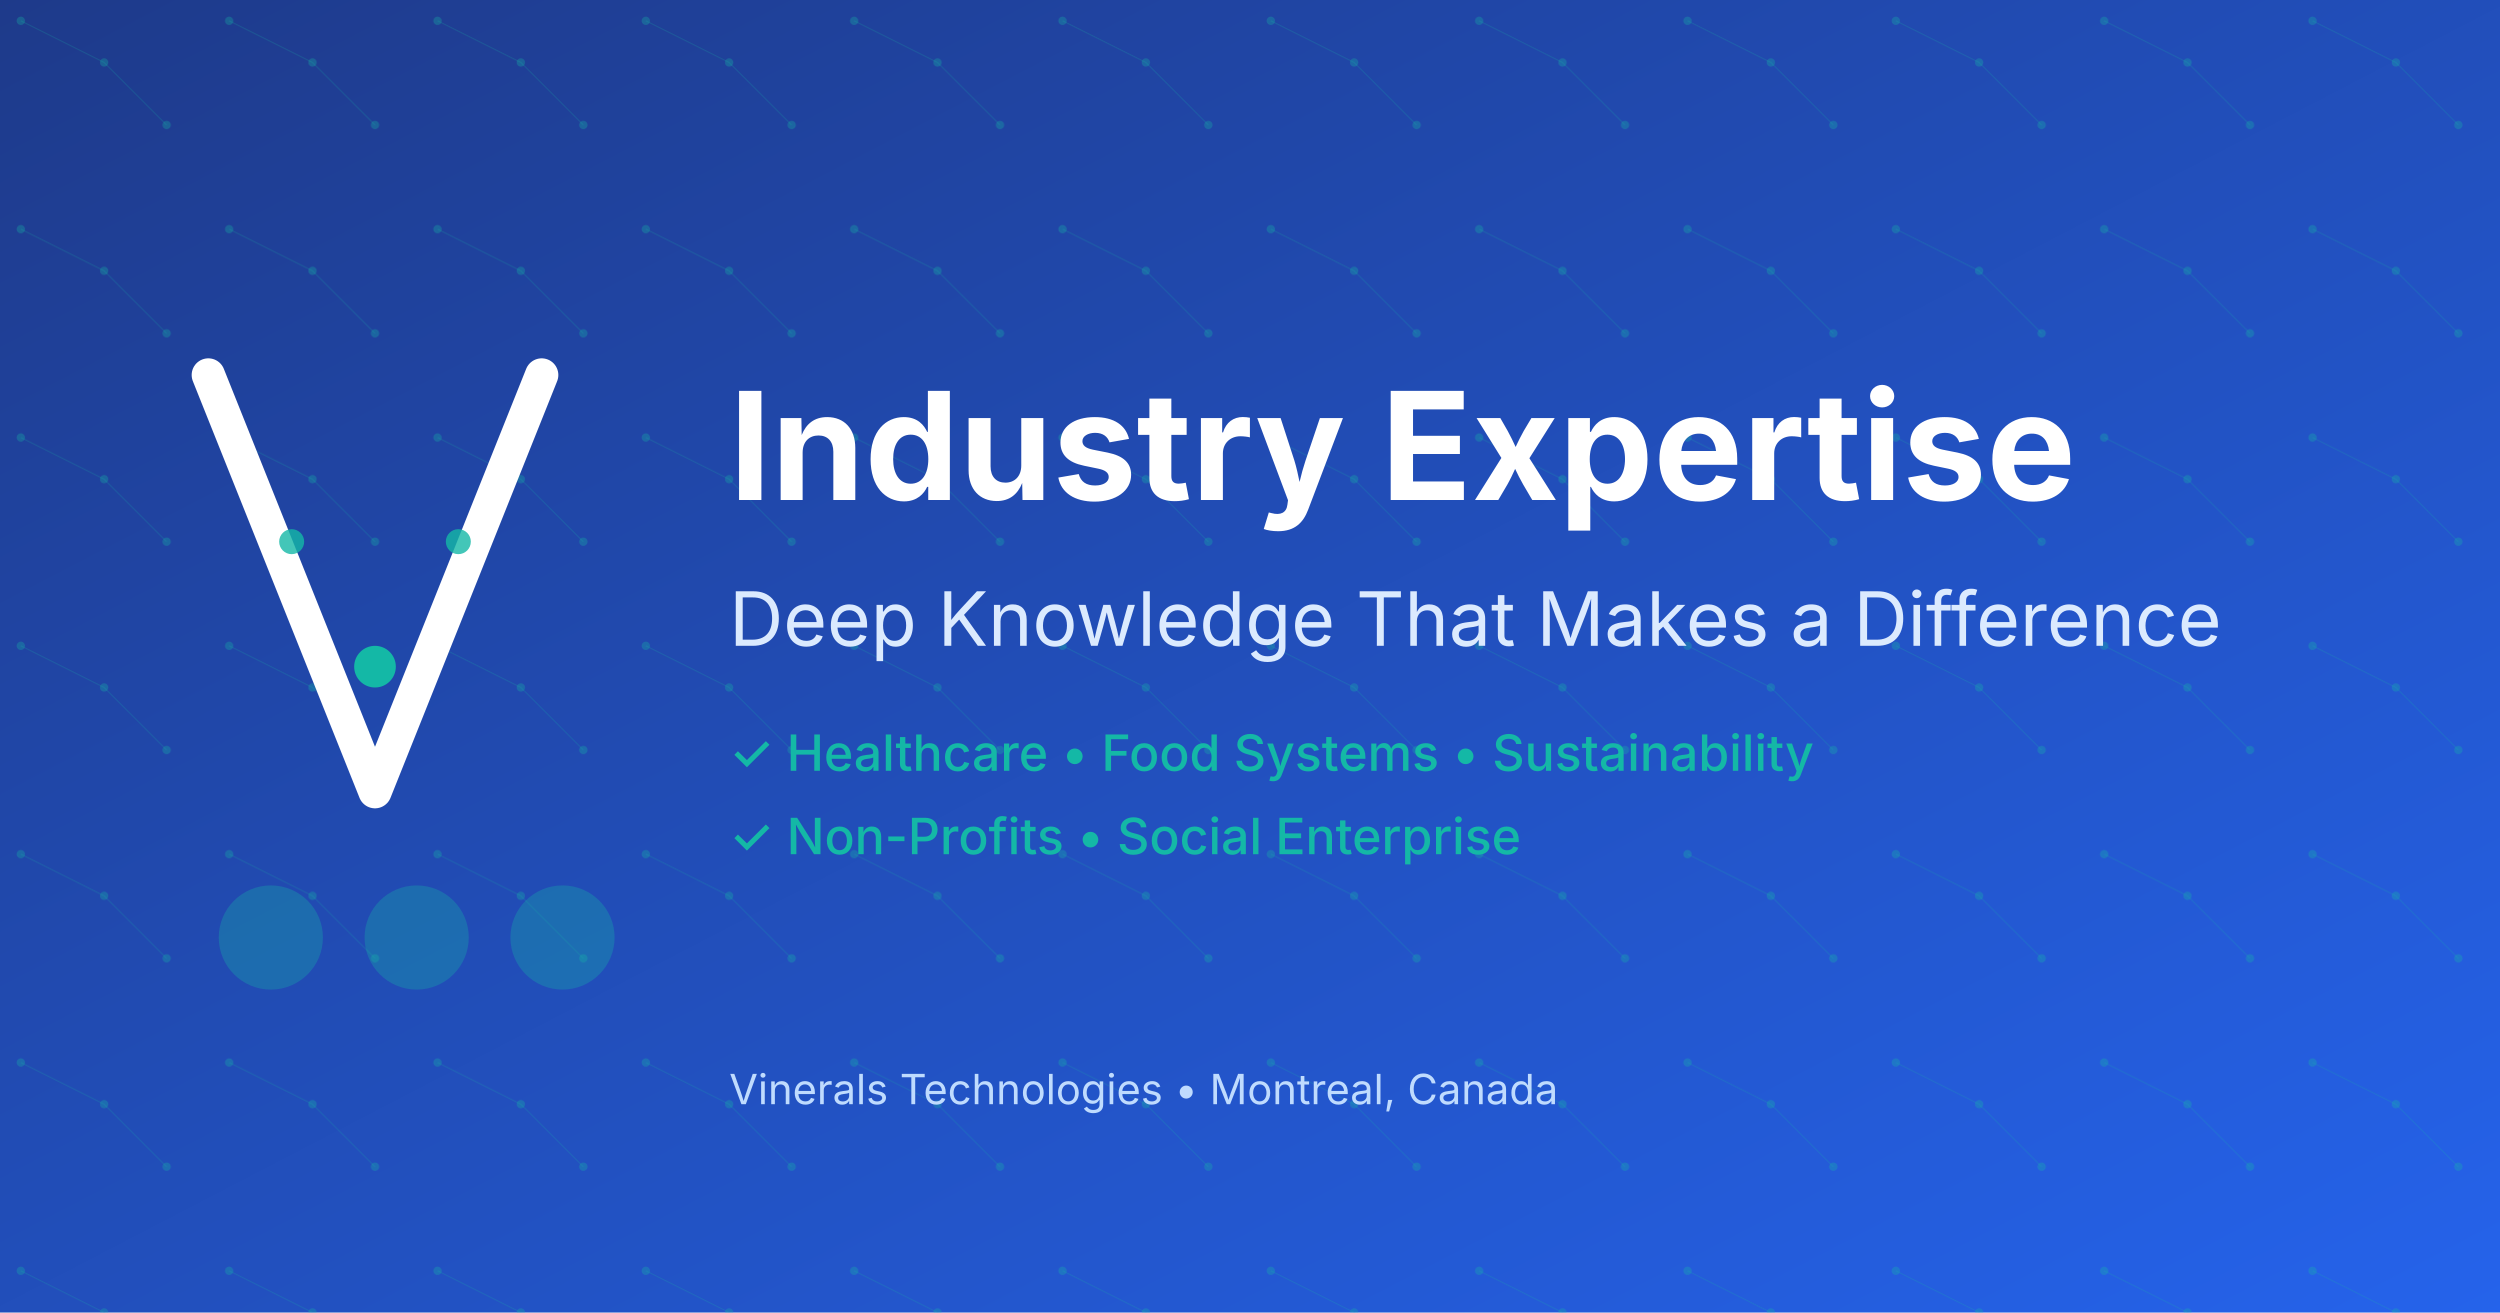
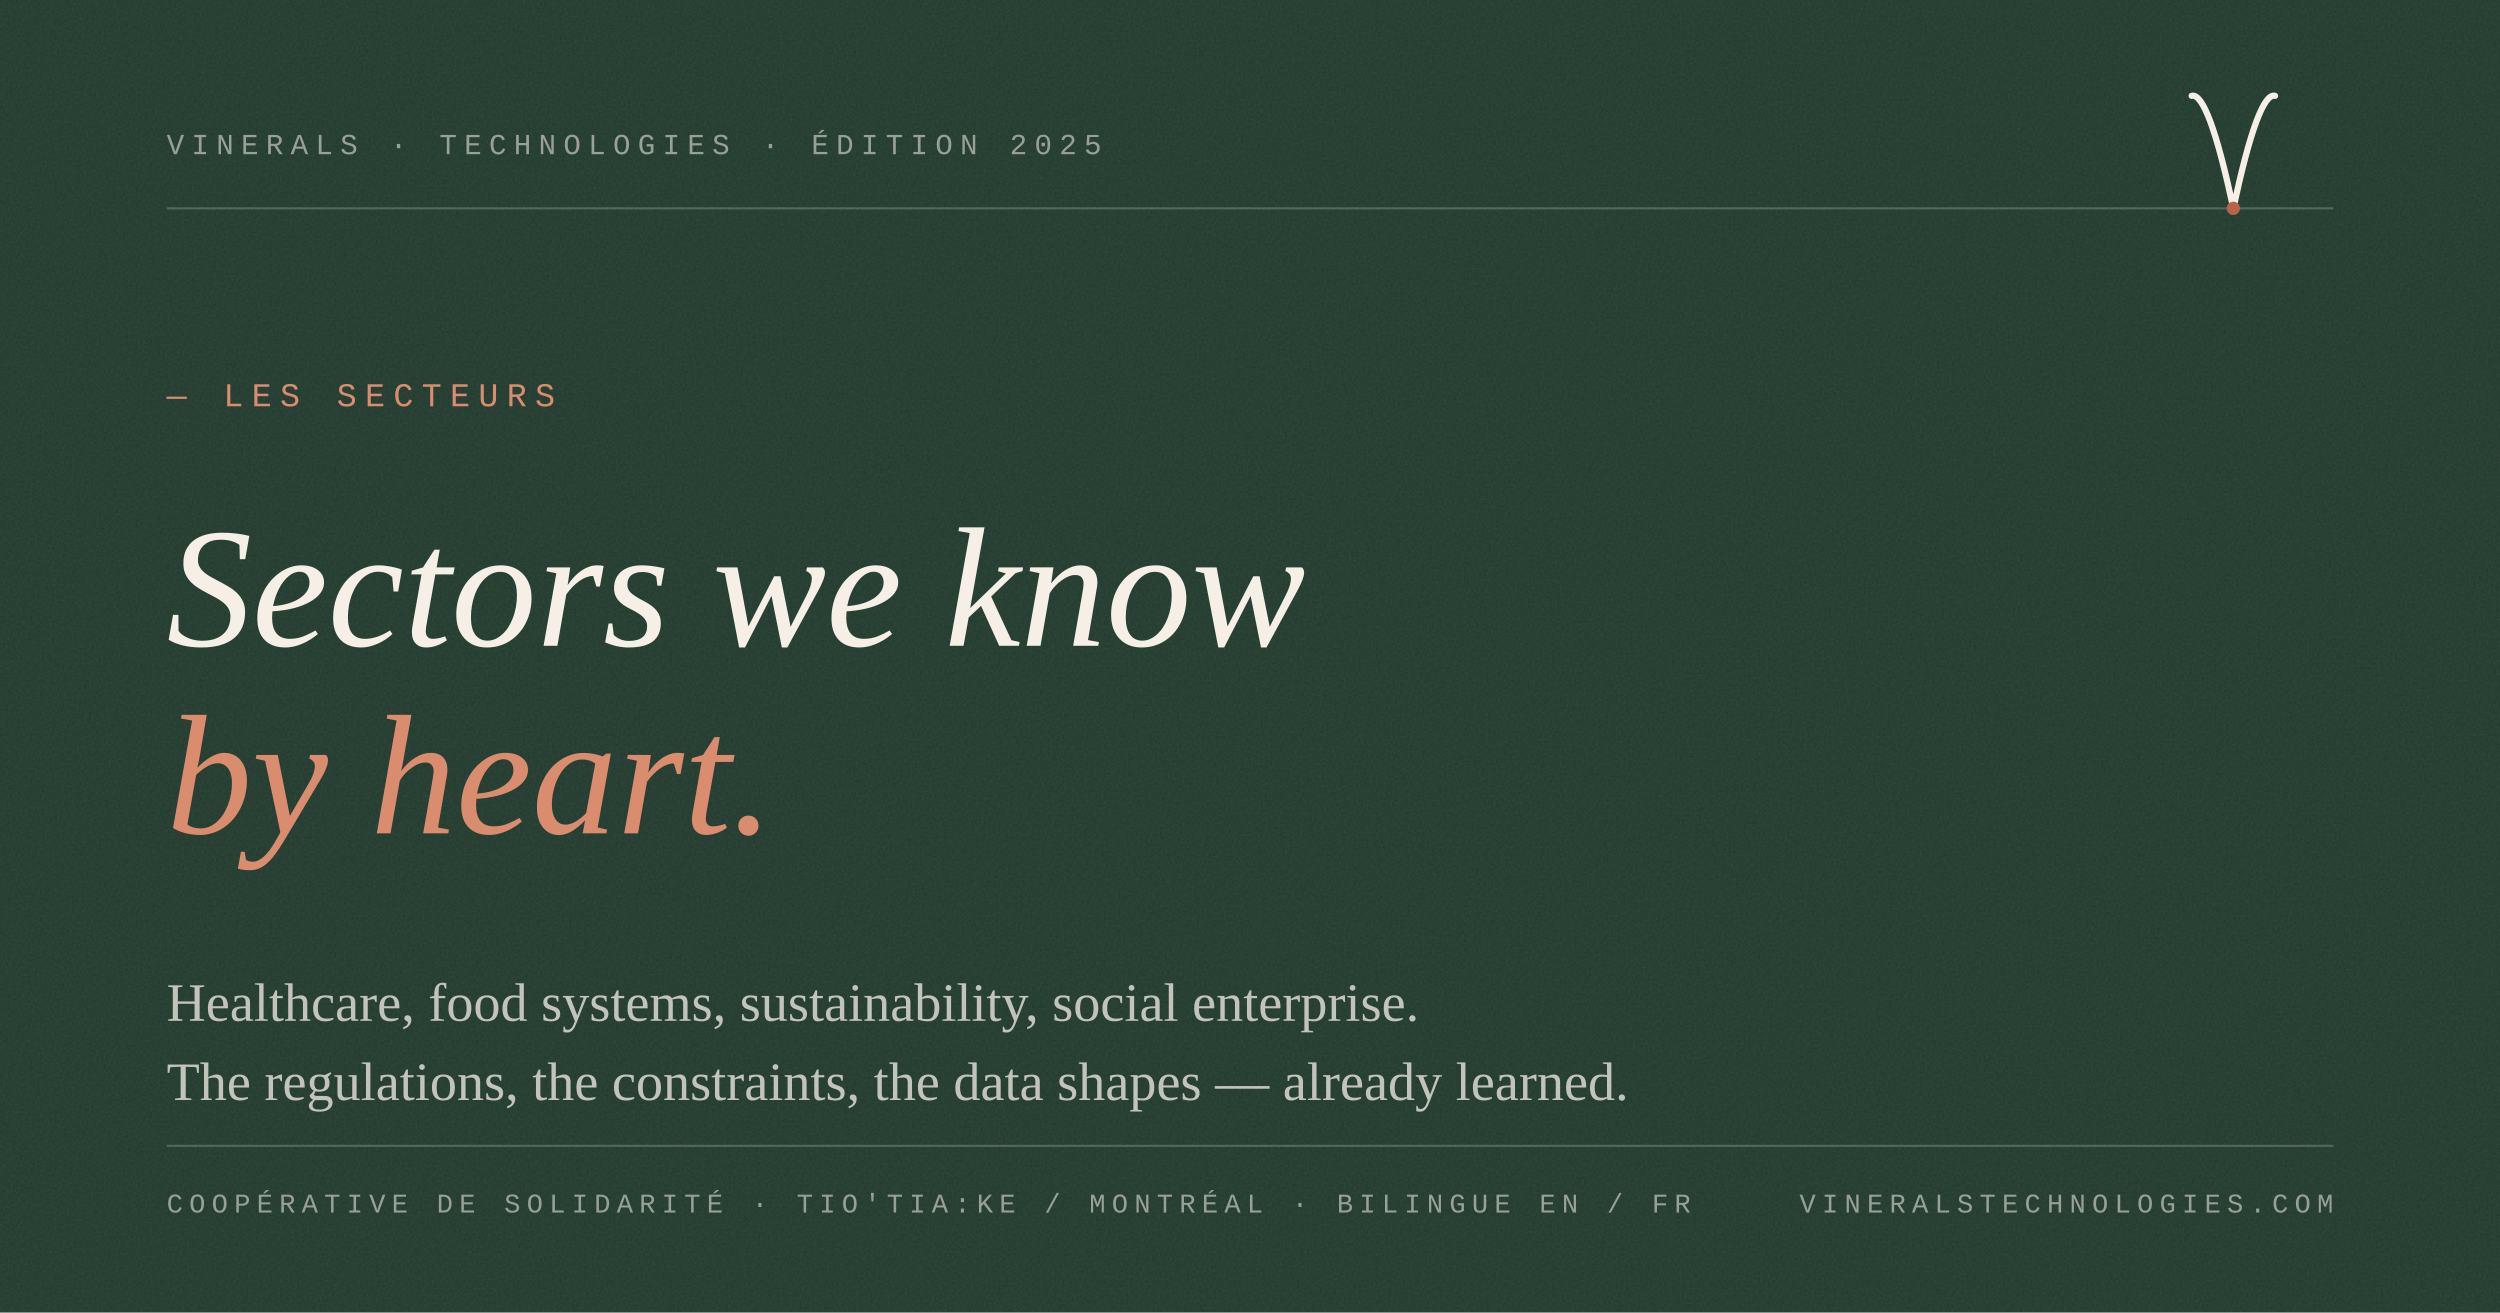
- <svg xmlns="http://www.w3.org/2000/svg" width="1200" height="630" viewBox="0 0 1200 630" fill="none">
+ <svg xmlns="http://www.w3.org/2000/svg" width="1200" height="630" viewBox="0 0 1200 630">
+   <rect width="1200" height="630" fill="#1F3A2E" />
  <defs>
-     <linearGradient id="gradient" x1="0%" y1="0%" x2="100%" y2="100%">
-       <stop offset="0%" style="stop-color:#1e3a8a;stop-opacity:1" />
-       <stop offset="100%" style="stop-color:#2563eb;stop-opacity:1" />
-     </linearGradient>
-     <pattern id="circuit" x="0" y="0" width="100" height="100" patternUnits="userSpaceOnUse">
-       <circle cx="10" cy="10" r="2" fill="#14b8a6" opacity="0.3" />
-       <circle cx="50" cy="30" r="2" fill="#14b8a6" opacity="0.3" />
-       <circle cx="80" cy="60" r="2" fill="#14b8a6" opacity="0.3" />
-       <line x1="10" y1="10" x2="50" y2="30" stroke="#14b8a6" stroke-width="0.5" opacity="0.2" />
-       <line x1="50" y1="30" x2="80" y2="60" stroke="#14b8a6" stroke-width="0.5" opacity="0.2" />
-     </pattern>
+     <filter id="grain" x="0" y="0" width="100%" height="100%">
+       <feTurbulence type="fractalNoise" baseFrequency="0.85" numOctaves="2" stitchTiles="stitch" />
+       <feColorMatrix values="0 0 0 0 0.247 0 0 0 0 0.219 0 0 0 0 0.161 0 0 0 0.35 0" />
+       <feComposite in2="SourceGraphic" operator="in" />
+     </filter>
  </defs>
-   <rect width="1200" height="630" fill="url(#gradient)" />
-   <rect width="1200" height="630" fill="url(#circuit)" />
-   <g transform="translate(100, 180)">
-     <path d="M0 0 L80 200 L160 0" stroke="#ffffff" stroke-width="16" stroke-linecap="round" stroke-linejoin="round" fill="none" />
-     <circle cx="80" cy="140" r="10" fill="#14b8a6" />
-     <circle cx="40" cy="80" r="6" fill="#14b8a6" opacity="0.8" />
-     <circle cx="120" cy="80" r="6" fill="#14b8a6" opacity="0.8" />
+   <rect width="1200" height="630" fill="#1F3A2E" filter="url(#grain)" opacity="0.5" />
+   <text x="80" y="74" font-family="&quot;DM Mono&quot;, &quot;Courier New&quot;, Courier, monospace" font-size="14" letter-spacing="3.5" fill="rgba(245, 239, 230, 0.55)">VINERALS · TECHNOLOGIES · ÉDITION 2025</text>
+   <line x1="80" y1="100" x2="1120" y2="100" stroke="rgba(245, 239, 230, 0.22)" stroke-width="1" />
+   <g transform="translate(1040, 30)">
+     <path d="M12 16 Q 20 14, 32 70 Q 44 14, 52 16" stroke="#F5EFE6" stroke-width="3" stroke-linecap="round" stroke-linejoin="round" fill="none" />
+     <circle cx="32" cy="70" r="3.2" fill="#B8634A" />
  </g>
-   <g transform="translate(100, 420)">
-     <circle cx="30" cy="30" r="25" fill="#14b8a6" opacity="0.3" />
-     <circle cx="100" cy="30" r="25" fill="#14b8a6" opacity="0.3" />
-     <circle cx="170" cy="30" r="25" fill="#14b8a6" opacity="0.3" />
-   </g>
-   <text x="350" y="240" font-family="system-ui, -apple-system, sans-serif" font-size="72" font-weight="700" fill="#ffffff">
-     Industry Expertise
+   <text x="80" y="195" font-family="&quot;DM Mono&quot;, &quot;Courier New&quot;, Courier, monospace" font-size="16" letter-spacing="4" fill="#DA8C6E">— LES SECTEURS</text>
+   <text x="80" y="310" font-family="&quot;Cormorant Garamond&quot;, &quot;Cormorant&quot;, Georgia, &quot;Times New Roman&quot;, serif" font-style="italic" font-size="82" font-weight="500" fill="#F5EFE6">Sectors we know</text>
+   <text x="80" y="400" font-family="&quot;Cormorant Garamond&quot;, &quot;Cormorant&quot;, Georgia, &quot;Times New Roman&quot;, serif" font-style="italic" font-size="82" font-weight="500" fill="#DA8C6E">by heart.</text>
+   <text x="80" y="490" font-family="&quot;Cormorant Garamond&quot;, &quot;Cormorant&quot;, Georgia, &quot;Times New Roman&quot;, serif" font-size="26" font-weight="400" fill="rgba(245, 239, 230, 0.75)">
+     <tspan x="80" dy="0">Healthcare, food systems, sustainability, social enterprise.</tspan>
+     <tspan x="80" dy="38">The regulations, the constraints, the data shapes — already learned.</tspan>
  </text>
-   <text x="350" y="310" font-family="system-ui, -apple-system, sans-serif" font-size="36" font-weight="400" fill="#dbeafe">
-     Deep Knowledge That Makes a Difference
-   </text>
-   <g transform="translate(350, 370)">
-     <text x="0" y="0" font-family="system-ui, -apple-system, sans-serif" font-size="24" font-weight="500" fill="#14b8a6">
-       ✓ Healthcare • Food Systems • Sustainability
-     </text>
-     <text x="0" y="40" font-family="system-ui, -apple-system, sans-serif" font-size="24" font-weight="500" fill="#14b8a6">
-       ✓ Non-Profits • Social Enterprise
-     </text>
-   </g>
-   <text x="350" y="530" font-family="system-ui, -apple-system, sans-serif" font-size="20" font-weight="400" fill="#bfdbfe">
-     Vinerals Technologies • Montreal, Canada
-   </text>
+   <line x1="80" y1="550" x2="1120" y2="550" stroke="rgba(245, 239, 230, 0.22)" stroke-width="1" />
+   <text x="80" y="582" font-family="&quot;DM Mono&quot;, &quot;Courier New&quot;, Courier, monospace" font-size="13" letter-spacing="3" fill="rgba(245, 239, 230, 0.55)">COOPÉRATIVE DE SOLIDARITÉ · TIO'TIA:KE / MONTRÉAL · BILINGUE EN / FR</text>
+   <text x="1120" y="582" text-anchor="end" font-family="&quot;DM Mono&quot;, &quot;Courier New&quot;, Courier, monospace" font-size="13" letter-spacing="3" fill="rgba(245, 239, 230, 0.55)">VINERALSTECHNOLOGIES.COM</text>
</svg>
